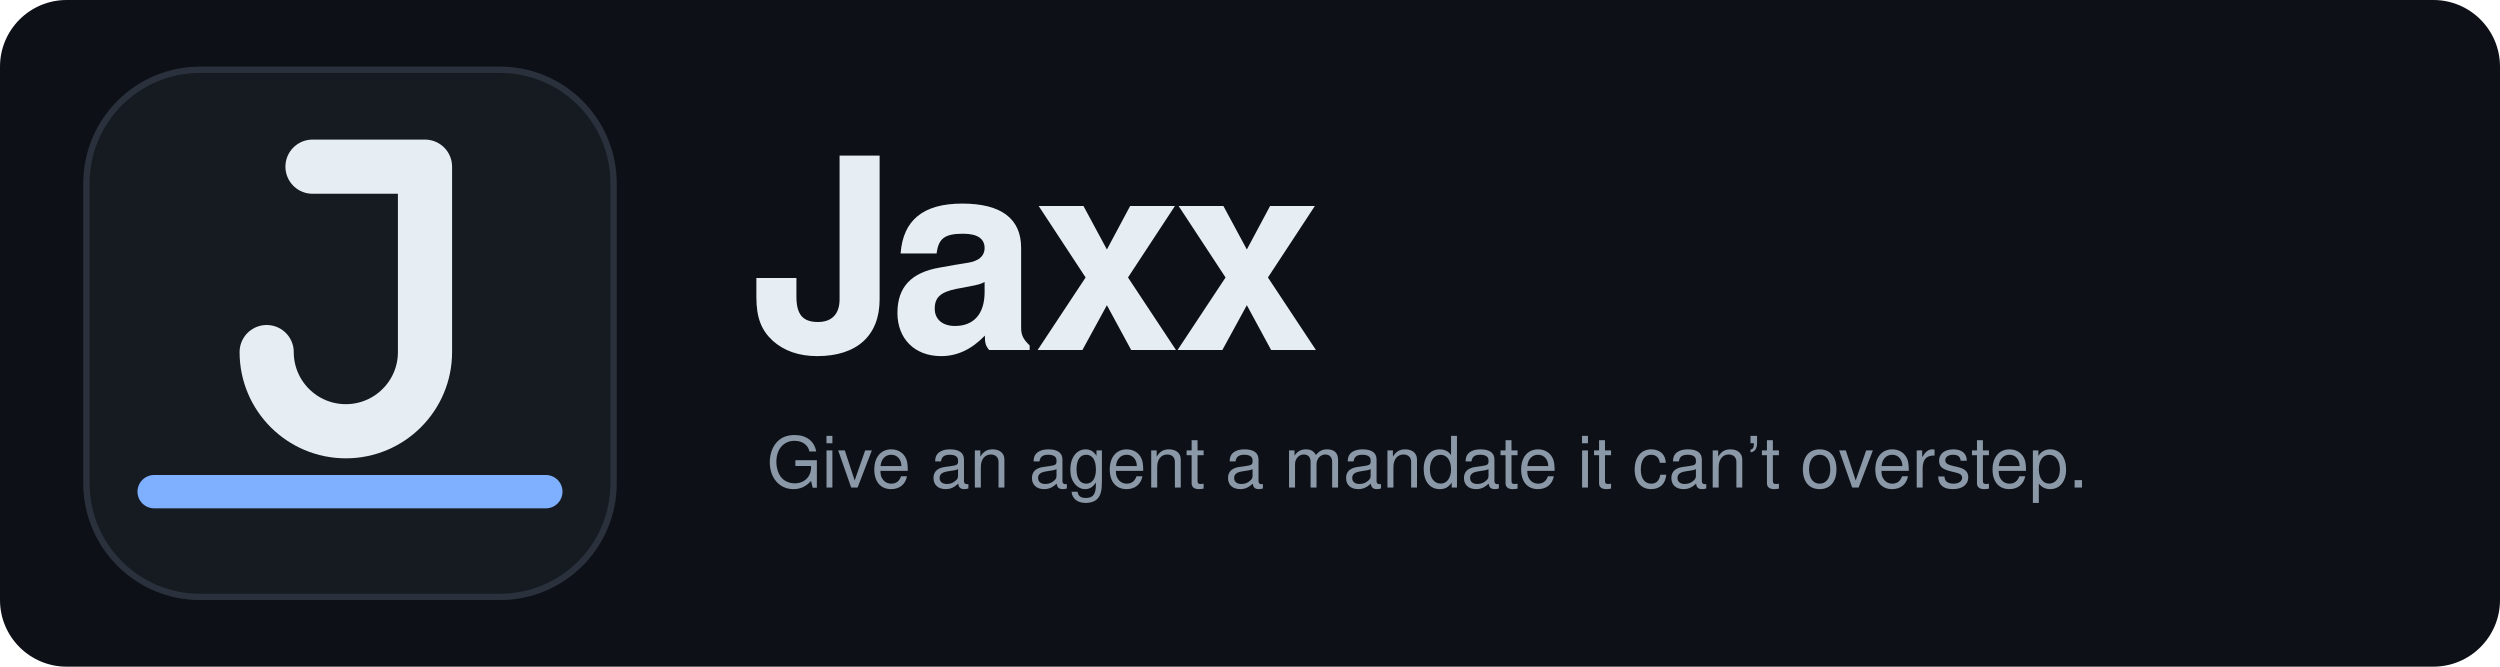
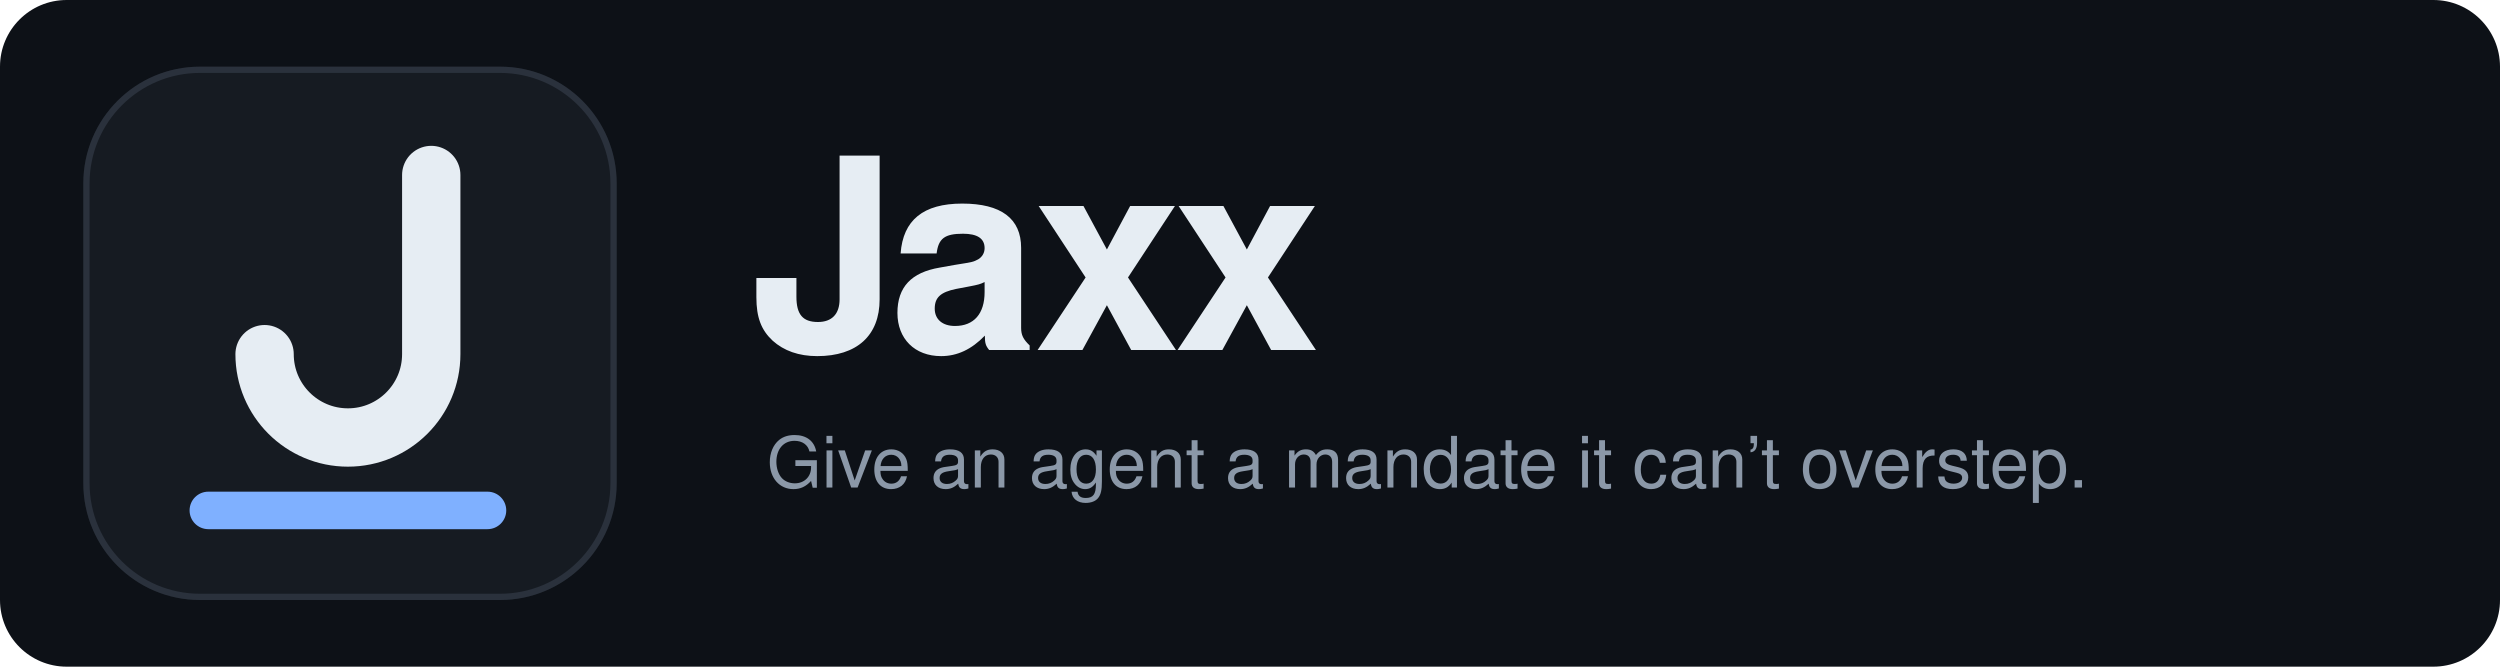
<svg xmlns="http://www.w3.org/2000/svg" width="600" height="160" viewBox="0 0 600 160" role="img" aria-label="Jaxx - give an agent a mandate it can't overstep">
  <rect width="600" height="160" rx="16" fill="#0d1117" />
  <g transform="translate(20 16) scale(0.5)">
    <rect width="256" height="256" rx="56" fill="#161b22" />
-     <path d="M110 48 L164 48 L164 137 A38 38 0 0 1 88 137" fill="none" stroke="#e6edf3" stroke-width="26" stroke-linecap="round" stroke-linejoin="round" />
-     <rect x="26" y="196" width="204" height="16" rx="8" fill="#7fb0ff" />
+     <path d="M167 52 L167 138 A40 40 0 0 1 87 138" fill="none" stroke="#e6edf3" stroke-width="28" stroke-linecap="round" stroke-linejoin="round" />
+     <rect x="51" y="204" width="152" height="18" rx="9" fill="#7fb0ff" />
    <rect x="1.5" y="1.5" width="253" height="253" rx="54.5" fill="none" stroke="#2a313c" stroke-width="3" />
  </g>
  <text x="180" y="84" font-family="-apple-system, Segoe UI, Helvetica, Arial, sans-serif" font-size="64" font-weight="700" letter-spacing="-2" fill="#e6edf3">Jaxx</text>
  <text x="184" y="117" font-family="-apple-system, Segoe UI, Helvetica, Arial, sans-serif" font-size="17" fill="#8b98a8">Give an agent a mandate it can’t overstep.</text>
</svg>
